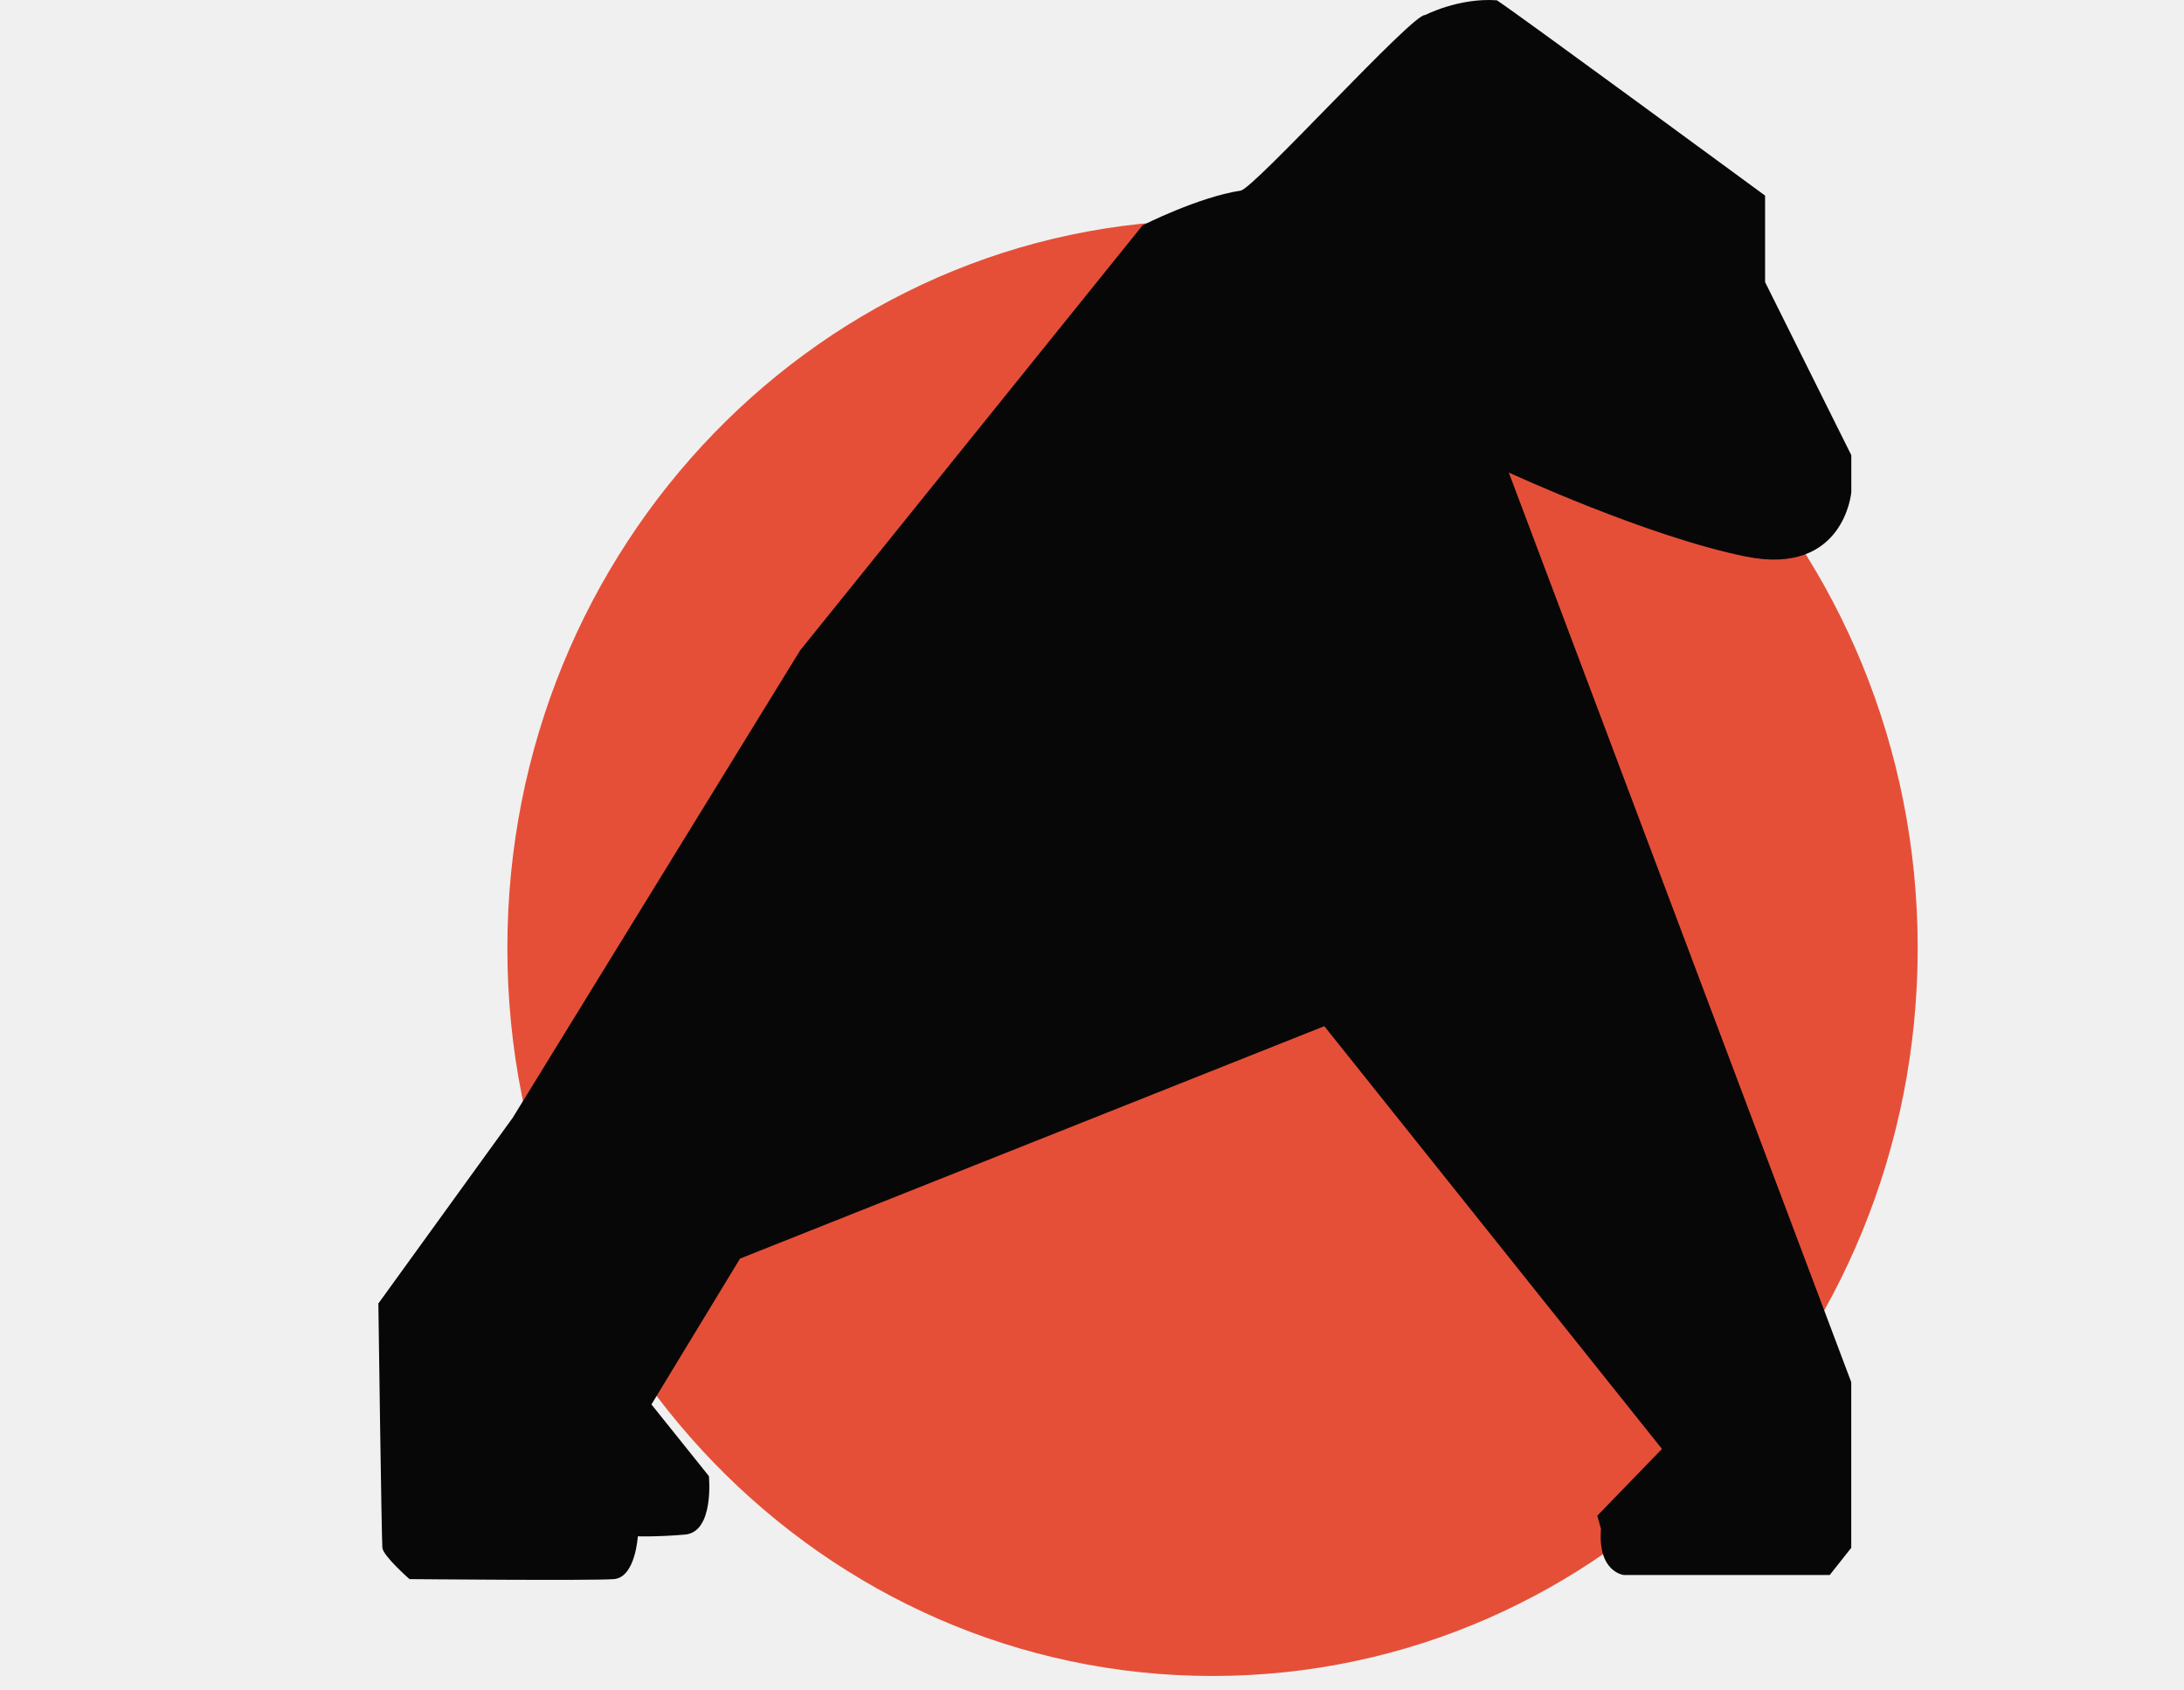
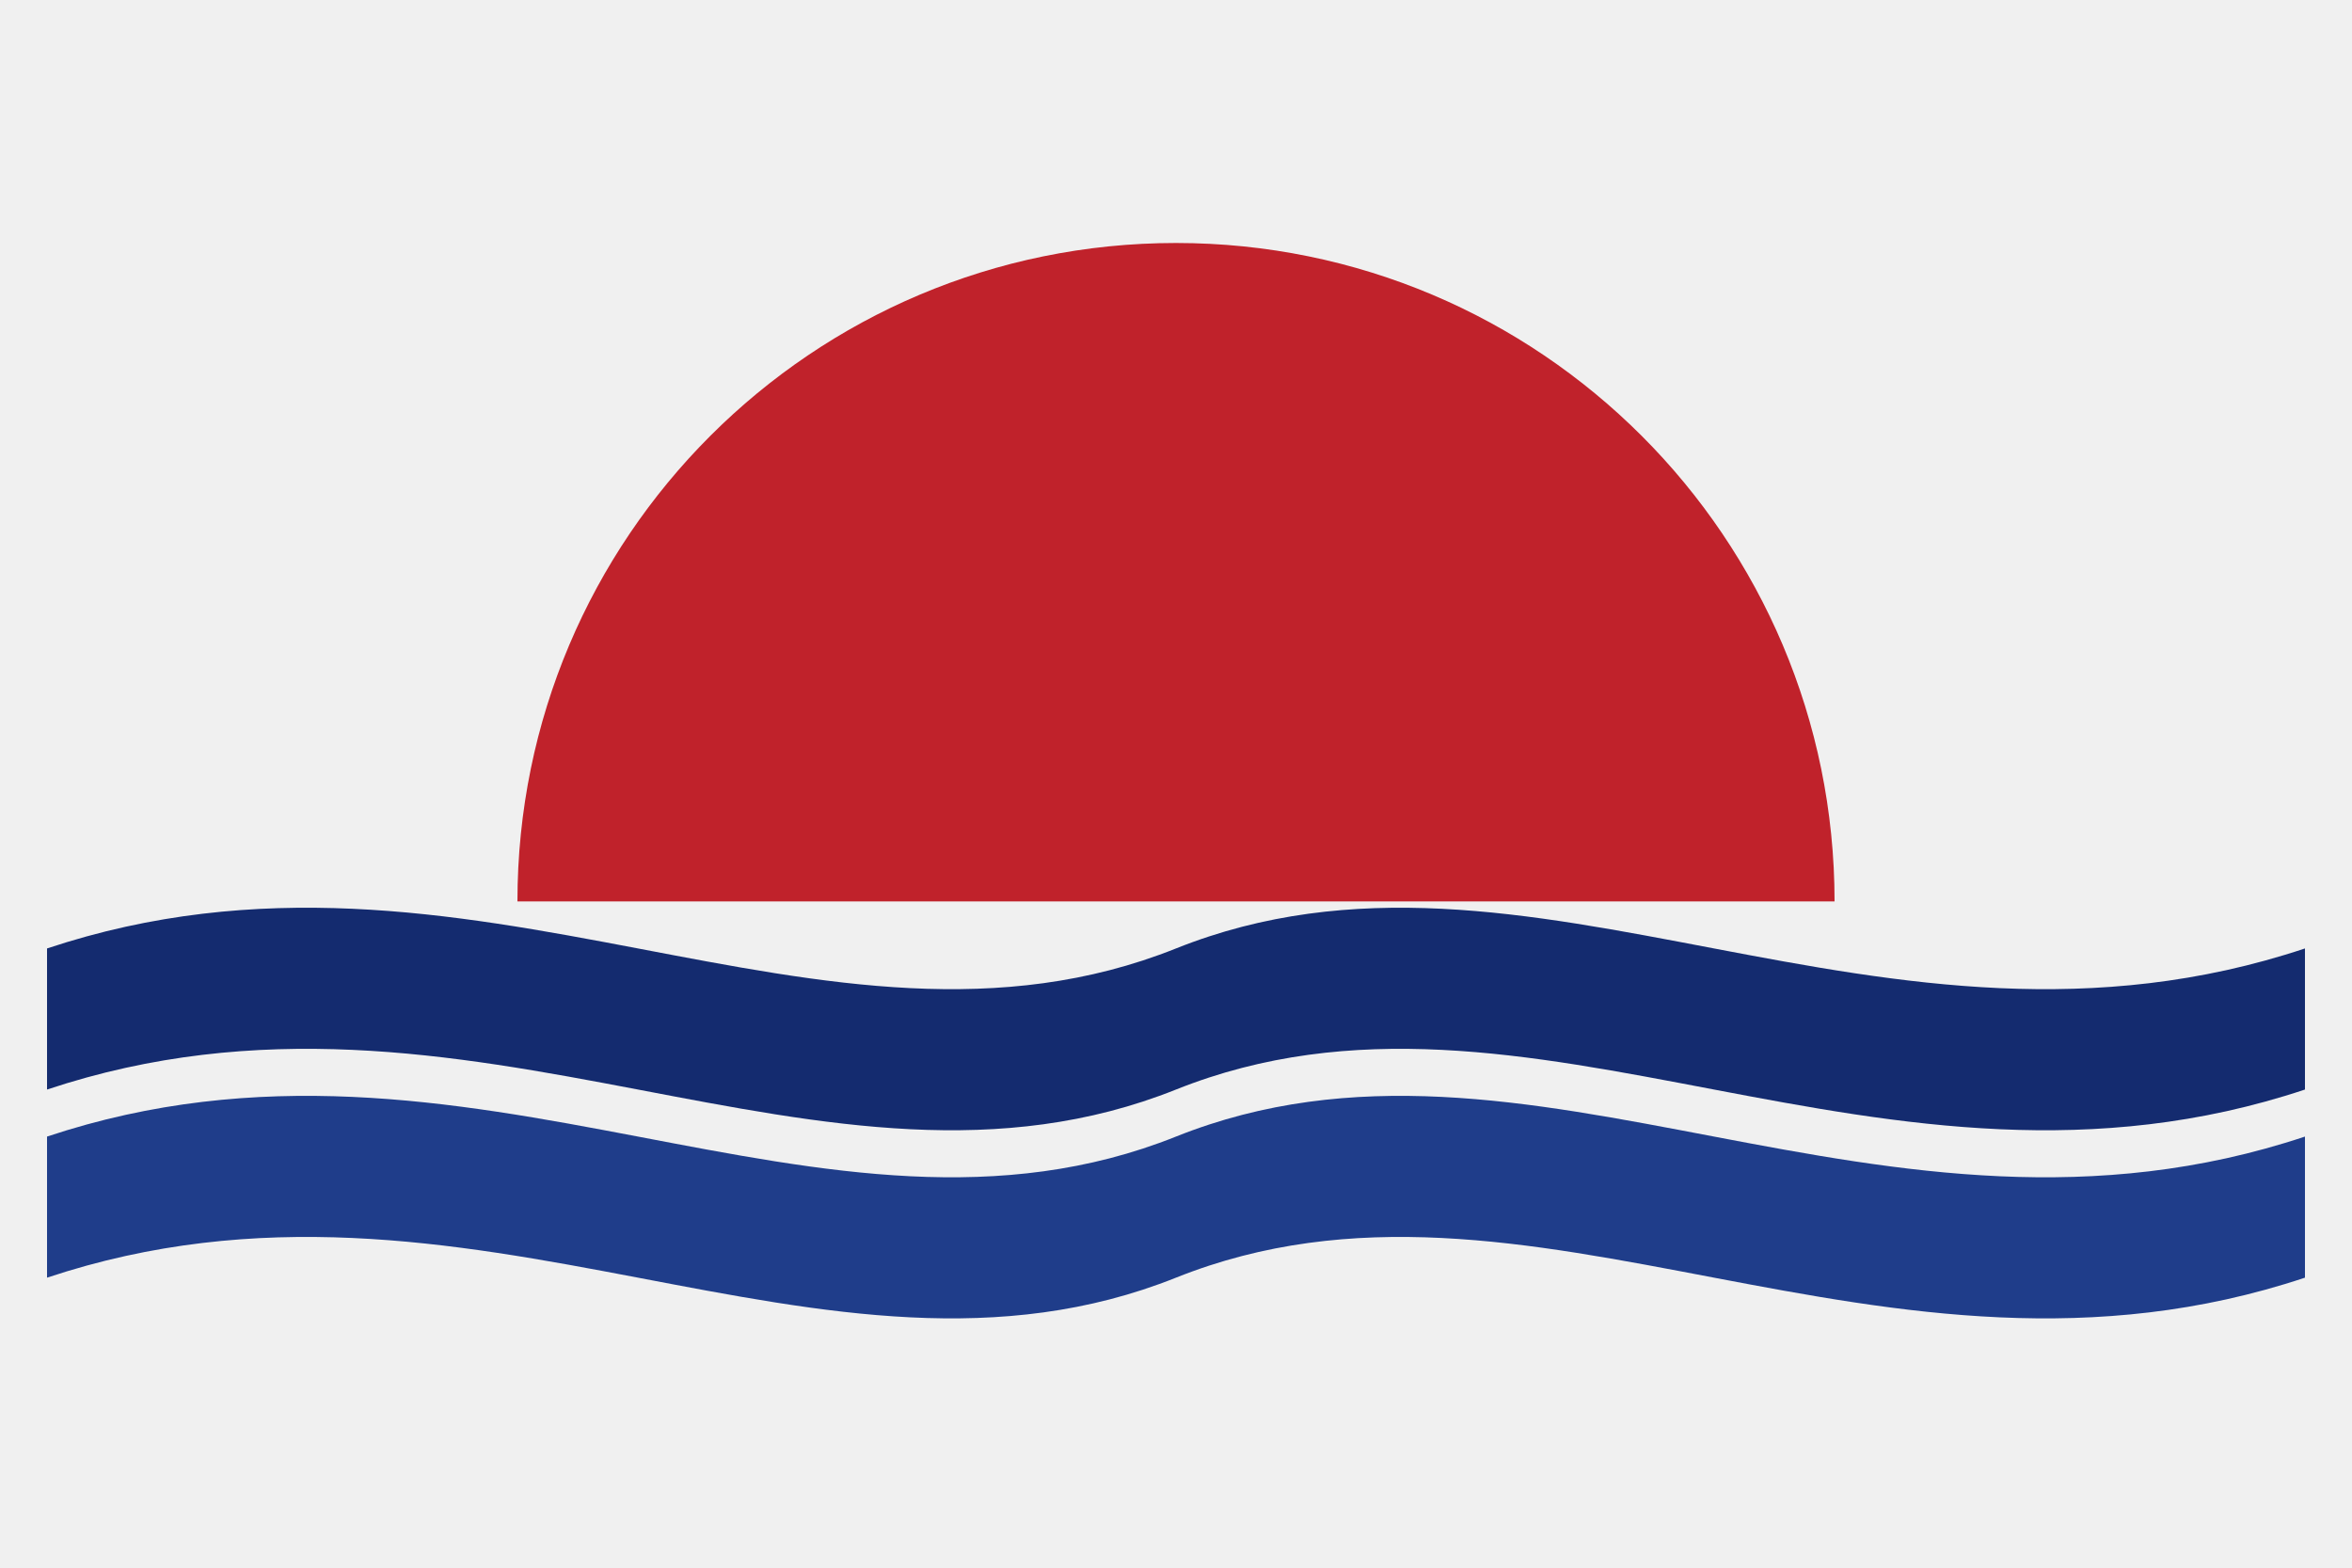
- <svg xmlns="http://www.w3.org/2000/svg" width="75" height="58" viewBox="0 0 75 58" fill="none">
-   <mask id="mask0_1_82889" style="mask-type:luminance" maskUnits="userSpaceOnUse" x="0" y="0" width="75" height="58">
-     <path d="M74.092 0H0.908V57.54H74.092V0Z" fill="white" />
-   </mask>
-   <g mask="url(#mask0_1_82889)">
-     <path d="M41.639 57.539C55.013 57.539 65.855 46.35 65.855 32.548C65.855 18.745 55.013 7.556 41.639 7.556C28.265 7.556 17.423 18.745 17.423 32.548C17.423 46.35 28.265 57.539 41.639 57.539Z" fill="#E54F38" />
-     <path d="M13.005 44.735L17.609 38.371L27.477 22.329L39.236 7.737C39.236 7.737 41.142 6.767 42.606 6.544C43.063 6.475 48.546 0.423 48.938 0.518C48.938 0.518 50.089 -0.083 51.404 0.01C52.062 0.434 60.614 6.715 60.614 6.715V9.684L63.575 15.627V16.901C63.575 16.901 63.329 19.787 59.956 19.108C56.583 18.429 51.813 16.222 51.813 16.222L63.573 47.453V53.139L62.834 54.072H55.76C55.76 54.072 54.859 53.973 54.979 52.494L54.853 52.035L57.073 49.744L45.478 35.23L25.413 43.209L22.371 48.216L24.344 50.677C24.344 50.677 24.537 52.601 23.521 52.685C22.508 52.769 21.903 52.743 21.903 52.743C21.903 52.743 21.822 54.158 21.08 54.213C20.341 54.271 14.063 54.213 14.063 54.213C14.063 54.213 13.159 53.422 13.131 53.139C13.103 52.855 12.993 44.735 12.993 44.735H13.005Z" fill="#070707" />
-   </g>
+ <svg xmlns="http://www.w3.org/2000/svg" width="75" height="50" viewBox="0 0 100 50" fill="none">
+   <path d="M22 30 A28 28 0 0 1 78 30 Z" fill="#c0222b" />
+   <path d="M2 32 C 20 26, 35 38, 50 32 C 65 26, 80 38, 98 32 L 98 38 C 80 44, 65 32, 50 38 C 35 44, 20 32, 2 38 Z" fill="#142B6F" />
+   <path d="M2 40 C 20 34, 35 46, 50 40 C 65 34, 80 46, 98 40 L 98 46 C 80 52, 65 40, 50 46 C 35 52, 20 40, 2 46 Z" fill="#1f3d8a" />
</svg>
